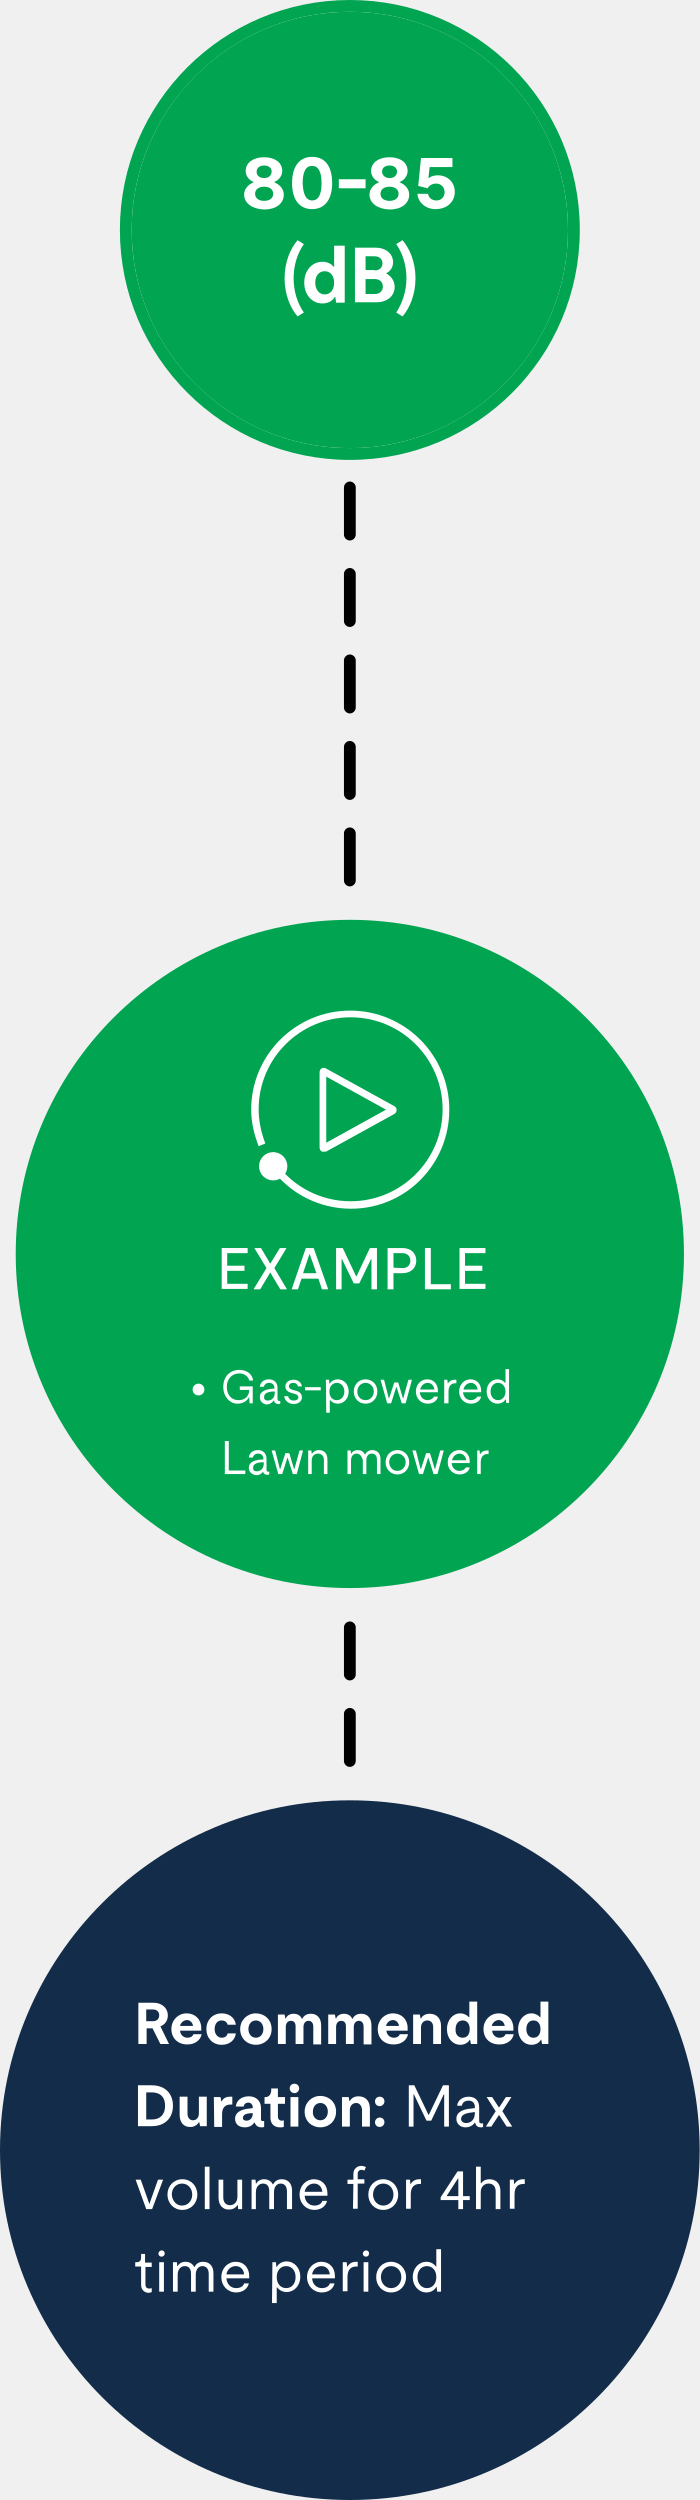
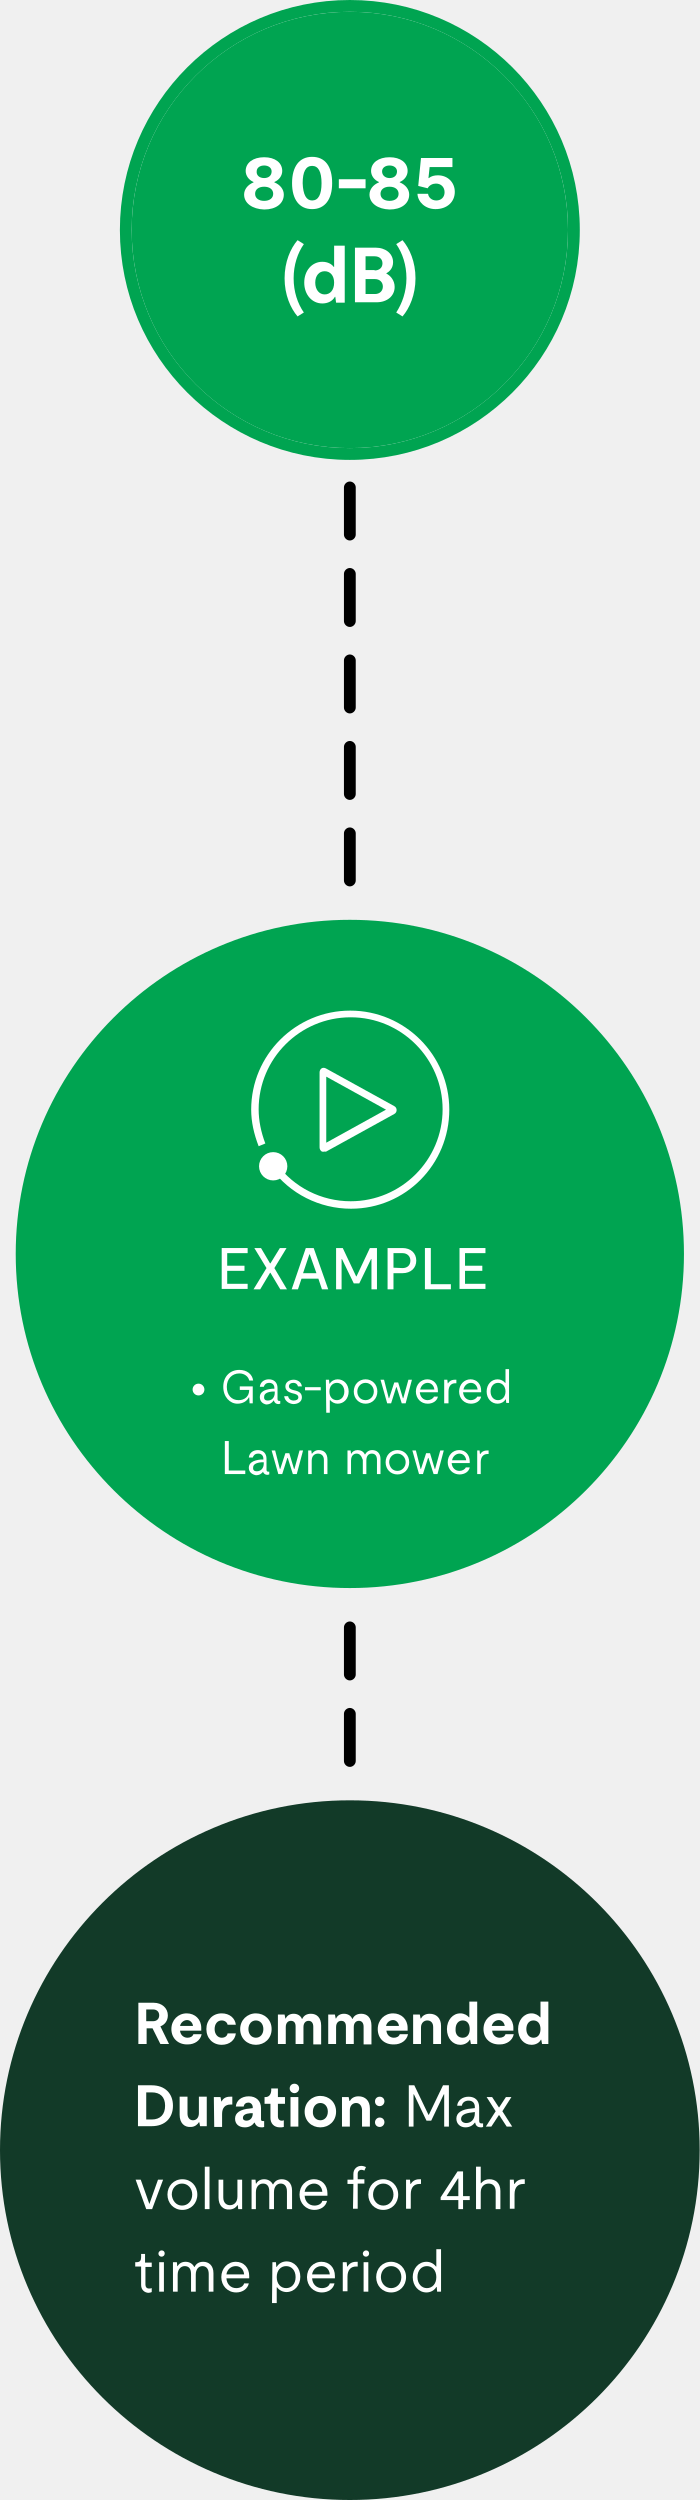
<svg xmlns="http://www.w3.org/2000/svg" version="1.1" x="0px" y="0px" viewBox="0 0 178 636" style="enable-background:new 0 0 178 636;" xml:space="preserve">
  <style type="text/css">
	.st0{fill:#00A451;}
	.st1{fill:none;}
	.st2{enable-background:new    ;}
	.st3{fill:#FFFFFF;}
- 	.st4{fill:#122C49;}
+ 	.st4{fill:#123A28;}
</style>
  <g id="Layer_2">
    <circle class="st0" cx="89" cy="58.5" r="55.5" />
  </g>
  <g id="Working_File">
    <g id="Group_199">
      <g id="Line_54">
        <path d="M89,159.5c-0.8,0-1.5-0.7-1.5-1.5v-12c0-0.8,0.7-1.5,1.5-1.5s1.5,0.7,1.5,1.5v12C90.5,158.8,89.8,159.5,89,159.5z" />
      </g>
      <g id="Line_107">
        <path d="M89,427.5c-0.8,0-1.5-0.7-1.5-1.5v-12c0-0.8,0.7-1.5,1.5-1.5s1.5,0.7,1.5,1.5v12C90.5,426.8,89.8,427.5,89,427.5z" />
      </g>
      <g id="Line_55">
        <path d="M89,181.5c-0.8,0-1.5-0.7-1.5-1.5v-12c0-0.8,0.7-1.5,1.5-1.5s1.5,0.7,1.5,1.5v12C90.5,180.8,89.8,181.5,89,181.5z" />
      </g>
      <g id="Line_167">
        <path d="M89,203.5c-0.8,0-1.5-0.7-1.5-1.5v-12c0-0.8,0.7-1.5,1.5-1.5s1.5,0.7,1.5,1.5v12C90.5,202.8,89.8,203.5,89,203.5z" />
      </g>
      <g id="Line_168">
        <path d="M89,225.5c-0.8,0-1.5-0.7-1.5-1.5v-12c0-0.8,0.7-1.5,1.5-1.5s1.5,0.7,1.5,1.5v12C90.5,224.8,89.8,225.5,89,225.5z" />
      </g>
      <g id="Line_140">
        <path d="M89,137.5c-0.8,0-1.5-0.7-1.5-1.5v-12c0-0.8,0.7-1.5,1.5-1.5s1.5,0.7,1.5,1.5v12C90.5,136.8,89.8,137.5,89,137.5z" />
      </g>
      <g id="Line_108">
        <path d="M89,449.5c-0.8,0-1.5-0.7-1.5-1.5v-12c0-0.8,0.7-1.5,1.5-1.5s1.5,0.7,1.5,1.5v12C90.5,448.8,89.8,449.5,89,449.5z" />
      </g>
      <g id="Group_184">
        <g id="Ellipse_13">
          <g>
            <circle class="st1" cx="89" cy="58.5" r="58.5" />
          </g>
          <g>
            <path class="st0" d="M89,117c-32.3,0-58.5-26.2-58.5-58.5S56.7,0,89,0s58.5,26.2,58.5,58.5S121.3,117,89,117z M89,3       C58.4,3,33.5,27.9,33.5,58.5S58.4,114,89,114s55.5-24.9,55.5-55.5S119.6,3,89,3z" />
          </g>
        </g>
        <g id="Ellipse_51">
          <circle class="st0" cx="89" cy="319" r="85" />
        </g>
        <g id="Group_47">
          <g id="Group_31">
            <g id="Group_27">
              <g id="Gas-powered_Lawn_mower">
                <g class="st2">
                  <path class="st3" d="M56.8,352.8c0-2.6,1.7-4.3,4.1-4.3c1.9,0,3.3,1.1,3.5,2.7h-1c-0.2-1-1.2-1.8-2.5-1.8          c-1.9,0-3.2,1.4-3.2,3.4c0,2.1,1.2,3.4,3,3.4c1.6,0,2.7-1,2.7-2.6H61v-0.9h3.3v4.3h-0.8l-0.1-1.5h-0.1          c-0.5,1-1.6,1.6-2.9,1.6C58.5,357.1,56.8,355.4,56.8,352.8z" />
                </g>
                <g class="st2">
                  <path class="st3" d="M66.1,355.4c0-1.2,1-1.9,3.1-2.1h0.6v-0.2c0-0.8-0.5-1.3-1.3-1.3s-1.2,0.4-1.4,1h-1          c0.1-1.1,1-1.9,2.3-1.9s2.2,0.8,2.2,2.2v2.8c0,0.4,0.2,0.5,0.5,0.5c0,0,0.1,0,0.2,0v0.7c-0.1,0-0.3,0.1-0.5,0.1          c-0.5,0-1-0.3-1.1-0.9l0,0h-0.1c-0.4,0.6-1,1-1.9,1C66.8,357.1,66.1,356.5,66.1,355.4z M68.1,356.3c1.1,0,1.8-0.8,1.8-2V354          h-0.5c-1.5,0.1-2.2,0.6-2.2,1.3C67.1,356,67.5,356.3,68.1,356.3z" />
                </g>
                <g class="st2">
                  <path class="st3" d="M72.3,355.2h1c0.1,0.6,0.6,1.1,1.4,1.1c0.7,0,1.2-0.3,1.2-0.8s-0.3-0.7-0.9-0.9l-0.8-0.2          c-1-0.3-1.6-0.8-1.6-1.7c0-1,0.9-1.7,2.1-1.7c1.1,0,2,0.7,2.1,1.7h-1c-0.1-0.5-0.5-0.9-1.2-0.9c-0.6,0-1.1,0.3-1.1,0.9          c0,0.4,0.3,0.7,1,0.9l0.8,0.2c1.1,0.3,1.5,0.9,1.5,1.7c0,1.1-1,1.7-2.2,1.7C73.4,357.1,72.4,356.3,72.3,355.2z" />
                </g>
                <g class="st2">
                  <path class="st3" d="M77.6,352.9h4v0.8h-4V352.9z" />
                </g>
                <g class="st2">
                  <path class="st3" d="M82.9,351h0.8l0.1,1h0.1c0.4-0.7,1.2-1.1,2-1.1c1.6,0,2.8,1.3,2.8,3.1s-1.2,3.1-2.8,3.1          c-0.8,0-1.5-0.4-1.9-0.9h-0.1v3.2H83L82.9,351L82.9,351z M85.7,356.2c1.1,0,1.9-0.9,1.9-2.2c0-1.3-0.8-2.2-1.9-2.2          s-1.9,0.9-1.9,2.2C83.8,355.4,84.6,356.2,85.7,356.2z" />
                </g>
                <g class="st2">
                  <path class="st3" d="M90,354c0-1.8,1.3-3.1,3-3.1s3,1.3,3,3.1c0,1.8-1.3,3.1-3,3.1S90,355.8,90,354z M93,356.2          c1.2,0,2.1-1,2.1-2.2s-0.9-2.2-2.1-2.2s-2.1,1-2.1,2.2C90.9,355.3,91.8,356.2,93,356.2z" />
                  <path class="st3" d="M96.8,351h0.9l1.2,4.7H99l1.3-4h1l1.2,4h0.1l1.3-4.7h0.9l-1.6,6h-1l-1.3-4.1h-0.1l-1.3,4.1h-1L96.8,351          z" />
                </g>
                <g class="st2">
                  <path class="st3" d="M105.8,354c0-1.8,1.3-3.1,2.9-3.1s2.7,1.2,2.7,2.9c0,0.1,0,0.3,0,0.4h-4.6c0.1,1.2,0.9,2,2,2          c0.7,0,1.4-0.4,1.6-0.9h1c-0.2,1.1-1.3,1.8-2.6,1.8C107.1,357.1,105.8,355.8,105.8,354z M110.5,353.5          c-0.1-1-0.8-1.7-1.7-1.7c-0.9,0-1.7,0.7-1.9,1.7H110.5z" />
                </g>
                <g class="st2">
                  <path class="st3" d="M113,351h0.8l0.1,0.9h0.1c0.2-0.4,0.7-0.9,1.8-0.9c0.1,0,0.2,0,0.3,0v0.9c-0.2,0-0.2,0-0.3,0          c-1,0-1.7,0.7-1.7,2.1v3H113V351z" />
                </g>
                <g class="st2">
                  <path class="st3" d="M116.8,354c0-1.8,1.3-3.1,2.9-3.1s2.7,1.2,2.7,2.9c0,0.1,0,0.3,0,0.4h-4.6c0.1,1.2,0.9,2,2,2          c0.7,0,1.4-0.4,1.6-0.9h1c-0.2,1.1-1.3,1.8-2.6,1.8C118.1,357.1,116.8,355.8,116.8,354z M121.5,353.5          c-0.1-1-0.8-1.7-1.7-1.7c-0.9,0-1.7,0.7-1.9,1.7H121.5z" />
                </g>
                <g class="st2">
                  <path class="st3" d="M128.8,357l-0.1-1h-0.1c-0.4,0.7-1.2,1.1-2,1.1c-1.6,0-2.8-1.3-2.8-3.1s1.2-3.1,2.8-3.1          c0.8,0,1.5,0.4,1.9,0.9h0.1v-3.5h0.9v8.6h-0.7V357z M126.7,356.2c1.1,0,1.9-0.9,1.9-2.2c0-1.3-0.8-2.2-1.9-2.2          s-1.9,0.9-1.9,2.2C124.8,355.3,125.6,356.2,126.7,356.2z" />
                </g>
                <g class="st2">
                  <path class="st3" d="M57.2,366.6h1v7.5h4.2v0.9h-5.2V366.6z" />
                </g>
                <g class="st2">
                  <path class="st3" d="M63.3,373.4c0-1.2,1-1.9,3.1-2.1H67v-0.2c0-0.8-0.5-1.3-1.3-1.3s-1.2,0.4-1.4,1h-1          c0.1-1.1,1-1.9,2.3-1.9s2.2,0.8,2.2,2.2v2.8c0,0.4,0.2,0.5,0.5,0.5c0,0,0.1,0,0.2,0v0.7c-0.1,0-0.3,0.1-0.5,0.1          c-0.5,0-1-0.3-1.1-0.9l0,0H67c-0.4,0.6-1,1-1.9,1C64.1,375.1,63.3,374.5,63.3,373.4z M65.3,374.3c1.1,0,1.8-0.8,1.8-2V372          h-0.5c-1.5,0.1-2.2,0.6-2.2,1.3C64.3,374,64.7,374.3,65.3,374.3z" />
                </g>
                <g class="st2">
                  <path class="st3" d="M69.1,369H70l1.2,4.7h0.1l1.3-4h1l1.2,4h0.1l1.3-4.7h0.9l-1.6,6h-1l-1.3-4.1h-0.1l-1.3,4.1h-1L69.1,369          z" />
                  <path class="st3" d="M80.9,369.8c-0.8,0-1.6,0.5-1.6,1.8v3.4h-0.9v-6h0.8l0.1,0.8h0.1c0.3-0.4,0.8-0.9,1.7-0.9          c1.3,0,2.2,0.8,2.2,2.4v3.7h-0.9v-3.6C82.4,370.3,81.7,369.8,80.9,369.8z" />
                  <path class="st3" d="M90.7,369.8c-0.7,0-1.4,0.5-1.4,1.8v3.4h-0.9v-6h0.8l0.1,0.8h0.1c0.2-0.5,0.8-0.9,1.6-0.9          c0.8,0,1.5,0.4,1.8,1.1h0.1c0.3-0.6,0.9-1.1,1.8-1.1c1.1,0,2.1,0.7,2.1,2.3v3.8h-0.9v-3.6c0-1.2-0.6-1.6-1.3-1.6          c-0.8,0-1.4,0.5-1.4,1.8v3.4h-0.9v-3.6C91.9,370.2,91.4,369.8,90.7,369.8z" />
                </g>
                <g class="st2">
                  <path class="st3" d="M98.1,372c0-1.8,1.3-3.1,3-3.1s3,1.3,3,3.1c0,1.8-1.3,3.1-3,3.1S98.1,373.8,98.1,372z M101.1,374.2          c1.2,0,2.1-1,2.1-2.2s-0.9-2.2-2.1-2.2s-2.1,1-2.1,2.2C99.1,373.3,99.9,374.2,101.1,374.2z" />
                  <path class="st3" d="M104.9,369h0.9l1.2,4.7h0.1l1.3-4h1l1.2,4h0.1l1.3-4.7h0.9l-1.6,6h-1l-1.3-4.1h-0.1l-1.3,4.1h-1          L104.9,369z" />
                </g>
                <g class="st2">
                  <path class="st3" d="M113.9,372c0-1.8,1.3-3.1,2.9-3.1s2.7,1.2,2.7,2.9c0,0.1,0,0.3,0,0.4h-4.6c0.1,1.2,0.9,2,2,2          c0.7,0,1.4-0.4,1.6-0.9h1c-0.2,1.1-1.3,1.8-2.6,1.8C115.2,375.1,113.9,373.8,113.9,372z M118.6,371.5          c-0.1-1-0.8-1.7-1.7-1.7s-1.7,0.7-1.9,1.7H118.6z" />
                  <path class="st3" d="M121.2,369h0.8l0.1,0.9h0.1c0.2-0.4,0.7-0.9,1.8-0.9c0.1,0,0.2,0,0.3,0v0.9c-0.2,0-0.2,0-0.3,0          c-1,0-1.7,0.7-1.7,2.1v3h-0.9v-6H121.2z" />
                </g>
              </g>
              <g id="Ellipse_14">
                <circle class="st3" cx="50.5" cy="353.5" r="1.5" />
              </g>
            </g>
          </g>
        </g>
        <g id="Group_46">
          <g id="Ellipse_18">
            <circle class="st4" cx="89" cy="547" r="89" />
          </g>
          <g id="Recommended_Duration:_Max_volume_for_4hr_time_period">
            <g class="st2">
              <path class="st3" d="M35.1,509.5h4c2.1,0,3.6,1.4,3.6,3.2c0,1.4-0.8,2.4-1.9,2.8L43,520h-2.2l-2-4h-1.5v4h-2.1v-10.5H35.1z         M38.9,514.2c1,0,1.6-0.6,1.6-1.5c0-0.9-0.6-1.5-1.6-1.5h-1.7v3H38.9z" />
            </g>
            <g class="st2">
              <path class="st3" d="M43.6,516.2c0-2.3,1.7-4,3.9-4c2.1,0,3.7,1.5,3.7,3.7c0,0.2,0,0.4,0,0.7h-5.4c0.1,1.1,0.9,1.8,1.9,1.8        c0.7,0,1.3-0.3,1.5-0.9h2.1c-0.3,1.6-1.8,2.6-3.5,2.6C45.4,520.2,43.6,518.6,43.6,516.2z M49.1,515.4        c-0.1-0.9-0.8-1.5-1.5-1.5c-0.8,0-1.6,0.6-1.8,1.5H49.1z" />
            </g>
            <g class="st2">
              <path class="st3" d="M52.5,516.2c0-2.3,1.6-4,3.9-4c2,0,3.4,1.2,3.6,2.9h-2.1c-0.1-0.6-0.7-1.1-1.5-1.1        c-1.1,0-1.8,0.9-1.8,2.2s0.8,2.2,1.8,2.2c0.9,0,1.4-0.5,1.5-1.1H60c-0.2,1.7-1.6,2.9-3.6,2.9        C54.1,520.2,52.5,518.5,52.5,516.2z" />
            </g>
            <g class="st2">
              <path class="st3" d="M61.1,516.2c0-2.3,1.8-4,4-4c2.2,0,4,1.6,4,4s-1.8,4-4,4S61.1,518.6,61.1,516.2z M65.1,518.4        c1.1,0,1.9-0.9,1.9-2.2s-0.8-2.2-1.9-2.2s-1.9,0.9-1.9,2.2C63.2,517.5,64,518.4,65.1,518.4z" />
              <path class="st3" d="M74,514.1c-0.7,0-1.3,0.5-1.3,1.6v4.3h-2v-7.5h1.7l0.2,1h0.1c0.3-0.7,1-1.2,2-1.2s1.8,0.5,2.1,1.3h0.1        c0.4-0.9,1.2-1.3,2.2-1.3c1.5,0,2.6,1,2.6,3v4.8h-2v-4.5c0-1-0.5-1.5-1.2-1.5s-1.3,0.5-1.3,1.6v4.3h-2v-4.5        C75.2,514.5,74.7,514.1,74,514.1z" />
              <path class="st3" d="M86.8,514.1c-0.7,0-1.3,0.5-1.3,1.6v4.3h-2v-7.5h1.7l0.2,1h0.1c0.3-0.7,1-1.2,2-1.2s1.8,0.5,2.1,1.3h0.1        c0.4-0.9,1.2-1.3,2.2-1.3c1.5,0,2.6,1,2.6,3v4.8h-2v-4.5c0-1-0.5-1.5-1.2-1.5s-1.3,0.5-1.3,1.6v4.3h-2v-4.5        C88,514.5,87.5,514.1,86.8,514.1z" />
              <path class="st3" d="M96.1,516.2c0-2.3,1.7-4,3.9-4c2.1,0,3.7,1.5,3.7,3.7c0,0.2,0,0.4,0,0.7h-5.4c0.1,1.1,0.9,1.8,1.9,1.8        c0.7,0,1.3-0.3,1.5-0.9h2.1c-0.3,1.6-1.8,2.6-3.5,2.6C97.8,520.2,96.1,518.6,96.1,516.2z M101.5,515.4        c-0.1-0.9-0.8-1.5-1.5-1.5c-0.8,0-1.6,0.6-1.8,1.5H101.5z" />
              <path class="st3" d="M108.7,514c-0.8,0-1.6,0.6-1.6,1.8v4.2h-2v-7.5h1.7l0.2,1h0.1c0.3-0.6,1-1.2,2.2-1.2        c1.7,0,2.9,1.1,2.9,3.1v4.6h-2v-4.3C110.2,514.6,109.6,514,108.7,514z" />
              <path class="st3" d="M119.8,520l-0.2-1.1h-0.1c-0.4,0.8-1.4,1.3-2.4,1.3c-1.9,0-3.4-1.6-3.4-4c0-2.3,1.5-4,3.4-4        c1,0,1.8,0.5,2.2,1h0.1v-4h2V520H119.8z M117.7,518.4c1.1,0,1.8-0.8,1.8-2.2s-0.7-2.2-1.8-2.2s-1.8,0.9-1.8,2.2        C115.8,517.6,116.6,518.4,117.7,518.4z" />
              <path class="st3" d="M123,516.2c0-2.3,1.7-4,3.9-4c2.1,0,3.7,1.5,3.7,3.7c0,0.2,0,0.4,0,0.7h-5.4c0.1,1.1,0.9,1.8,1.9,1.8        c0.7,0,1.3-0.3,1.5-0.9h2.1c-0.3,1.6-1.8,2.6-3.5,2.6C124.7,520.2,123,518.6,123,516.2z M128.4,515.4        c-0.1-0.9-0.8-1.5-1.5-1.5c-0.8,0-1.6,0.6-1.8,1.5H128.4z" />
              <path class="st3" d="M137.9,520l-0.2-1.1h-0.1c-0.4,0.8-1.3,1.3-2.4,1.3c-1.9,0-3.4-1.6-3.4-4c0-2.3,1.5-4,3.4-4        c1,0,1.8,0.5,2.2,1h0.1v-4h2V520H137.9z M135.7,518.4c1.1,0,1.8-0.8,1.8-2.2s-0.7-2.2-1.8-2.2s-1.8,0.9-1.8,2.2        C133.9,517.6,134.7,518.4,135.7,518.4z" />
            </g>
            <g class="st2">
              <path class="st3" d="M35.1,530.5h3.5c3.4,0,5.4,2.1,5.4,5.2s-2,5.2-5.4,5.2h-3.5V530.5z M38.6,539.2c2.2,0,3.4-1.3,3.4-3.5        s-1.2-3.4-3.4-3.4h-1.4v6.9H38.6z" />
            </g>
            <g class="st2">
              <path class="st3" d="M45.7,538v-4.6h2v4.3c0,1.1,0.6,1.7,1.4,1.7s1.5-0.6,1.5-1.8v-4.2h2v7.5h-1.7l-0.2-1h-0.1        c-0.3,0.5-1,1.2-2.1,1.2C46.9,541.2,45.7,540.1,45.7,538z" />
            </g>
            <g class="st2">
              <path class="st3" d="M54.4,533.5h1.7l0.2,1.1h0.1c0.3-0.7,1-1.2,2.1-1.2c0.2,0,0.4,0,0.6,0v2c-0.2,0-0.4,0-0.5,0        c-1.3,0-2.1,0.8-2.1,2.4v3.3h-2L54.4,533.5L54.4,533.5z" />
            </g>
            <g class="st2">
              <path class="st3" d="M59.8,539c0-1.5,1.3-2.4,3.8-2.6l0.7-0.1v-0.2c0-0.7-0.5-1.2-1.1-1.2s-1.1,0.3-1.2,1h-2        c0.1-1.5,1.4-2.6,3.3-2.6c1.9,0,3.1,1.2,3.1,3v2.8c0,0.4,0.1,0.5,0.6,0.5h0.2v1.5c-0.2,0.1-0.5,0.1-0.7,0.1        c-0.7,0-1.4-0.3-1.7-1.2h-0.1c-0.5,0.7-1.3,1.2-2.4,1.2C60.7,541.2,59.8,540.3,59.8,539z M62.7,539.5c1,0,1.6-0.8,1.6-1.8        v-0.1h-0.6c-1.3,0.1-1.9,0.5-1.9,1.2C61.8,539.3,62.2,539.5,62.7,539.5z" />
            </g>
            <g class="st2">
              <path class="st3" d="M68.8,538.8v-3.6h-1.5v-1.7h0.2c0.9,0,1.4-0.6,1.5-1.6v-0.6h1.7v2.2h1.8v1.7h-1.8v3.3c0,0.6,0.4,1,0.9,1        c0.2,0,0.4,0,0.6-0.1v1.7c-0.3,0.1-0.7,0.1-1,0.1C69.7,541.2,68.8,540.2,68.8,538.8z" />
            </g>
            <g class="st2">
              <path class="st3" d="M74.9,530.1c0.7,0,1.2,0.5,1.2,1.2s-0.6,1.2-1.2,1.2s-1.2-0.5-1.2-1.2C73.7,530.6,74.2,530.1,74.9,530.1z         M73.9,533.5h2v7.5h-2V533.5z" />
              <path class="st3" d="M77.5,537.2c0-2.3,1.8-4,4-4s4,1.6,4,4s-1.8,4-4,4S77.5,539.6,77.5,537.2z M81.5,539.4        c1.1,0,1.9-0.9,1.9-2.2s-0.8-2.2-1.9-2.2s-1.9,0.9-1.9,2.2C79.5,538.5,80.4,539.4,81.5,539.4z" />
            </g>
            <g class="st2">
              <path class="st3" d="M90.6,535c-0.8,0-1.6,0.6-1.6,1.8v4.2h-2v-7.5h1.7l0.2,1H89c0.3-0.6,1-1.2,2.2-1.2c1.7,0,2.9,1.1,2.9,3.1        v4.6h-2v-4.3C92,535.6,91.4,535,90.6,535z" />
            </g>
            <g class="st2">
              <path class="st3" d="M96.6,533.4c0.7,0,1.2,0.5,1.2,1.2c0,0.6-0.5,1.2-1.2,1.2s-1.2-0.5-1.2-1.2S95.9,533.4,96.6,533.4z         M95.4,539.9c0-0.6,0.5-1.2,1.2-1.2s1.2,0.5,1.2,1.2c0,0.6-0.5,1.2-1.2,1.2C95.9,541.1,95.4,540.6,95.4,539.9z" />
            </g>
            <g class="st2">
              <path class="st3" d="M103.9,530.5h1.5l3.6,7.5h0.1l3.6-7.5h1.5V541H113v-8.2h-0.1l-3.2,6.7h-1.2l-3.2-6.7h-0.1v8.2H104v-10.5        H103.9z" />
            </g>
            <g class="st2">
              <path class="st3" d="M116.1,539c0-1.5,1.3-2.4,3.9-2.6l0.8-0.1V536c0-1-0.6-1.6-1.6-1.6c-0.9,0-1.6,0.5-1.7,1.3h-1.2        c0.1-1.3,1.3-2.3,2.9-2.3c1.7,0,2.7,1,2.7,2.7v3.5c0,0.5,0.3,0.6,0.7,0.6c0.1,0,0.1,0,0.3,0v0.9c-0.2,0.1-0.4,0.1-0.6,0.1        c-0.6,0-1.3-0.3-1.4-1.2l0,0h-0.1c-0.5,0.7-1.3,1.2-2.4,1.2C117.1,541.2,116.1,540.3,116.1,539z M118.6,540.1        c1.3,0,2.2-1,2.2-2.5v-0.3l-0.7,0.1c-1.9,0.2-2.8,0.7-2.8,1.7C117.3,539.7,117.9,540.1,118.6,540.1z" />
              <path class="st3" d="M126.1,537.1l-2.3-3.6h1.4l1.7,2.6h0.1l1.7-2.6h1.4l-2.3,3.6l2.5,3.9h-1.4l-1.9-2.9h-0.1L125,541h-1.4        L126.1,537.1z" />
            </g>
            <g class="st2">
              <path class="st3" d="M34.5,554.5h1.3l2.2,6.2l0,0l2.2-6.2h1.3l-2.8,7.5h-1.5L34.5,554.5z" />
            </g>
            <g class="st2">
              <path class="st3" d="M42.6,558.3c0-2.2,1.6-3.9,3.8-3.9s3.8,1.7,3.8,3.9s-1.6,3.9-3.8,3.9S42.6,560.5,42.6,558.3z M46.3,561.1        c1.5,0,2.6-1.2,2.6-2.8s-1.1-2.8-2.6-2.8s-2.6,1.2-2.6,2.8C43.8,559.8,44.8,561.1,46.3,561.1z" />
              <path class="st3" d="M52.1,551.2h1.2V562h-1.2V551.2z" />
              <path class="st3" d="M55.6,559.1v-4.6h1.2v4.5c0,1.4,0.8,2,1.7,2c1,0,1.9-0.7,1.9-2.2v-4.3h1.2v7.5h-1l-0.1-1h-0.1        c-0.3,0.5-1,1.1-2.1,1.1C56.8,562.2,55.6,561.1,55.6,559.1z" />
              <path class="st3" d="M66.9,555.5c-0.9,0-1.8,0.7-1.8,2.2v4.3H64v-7.5h1l0.1,1h0.1c0.3-0.6,1-1.1,2-1.1s1.8,0.5,2.2,1.3h0.1        c0.4-0.8,1.1-1.3,2.2-1.3c1.4,0,2.6,0.9,2.6,2.9v4.7H73v-4.5c0-1.4-0.7-2-1.6-2s-1.7,0.7-1.7,2.2v4.3h-1.2v-4.5        C68.5,556,67.8,555.5,66.9,555.5z" />
              <path class="st3" d="M76.2,558.3c0-2.2,1.6-3.9,3.7-3.9c2,0,3.4,1.5,3.4,3.6c0,0.2,0,0.3,0,0.6h-5.8c0.1,1.5,1.1,2.5,2.5,2.5        c0.9,0,1.8-0.4,2-1.2h1.2c-0.3,1.4-1.6,2.3-3.2,2.3C77.8,562.2,76.2,560.5,76.2,558.3z M82,557.6c-0.1-1.3-1-2.1-2.1-2.1        s-2.2,0.8-2.4,2.1H82z" />
            </g>
            <g class="st2">
              <path class="st3" d="M89.9,555.6h-1.5v-1.1h1.5v-1.4c0-1.4,1-2.1,2-2.1c0.5,0,1,0.2,1.2,0.3l-0.4,0.9        c-0.2-0.1-0.5-0.2-0.7-0.2c-0.6,0-1,0.4-1,1v1.4h1.7v1.1H91v6.4h-1.2L89.9,555.6L89.9,555.6z" />
            </g>
            <g class="st2">
              <path class="st3" d="M93.7,558.3c0-2.2,1.6-3.9,3.8-3.9c2.1,0,3.8,1.7,3.8,3.9s-1.6,3.9-3.8,3.9        C95.3,562.2,93.7,560.5,93.7,558.3z M97.5,561.1c1.5,0,2.6-1.2,2.6-2.8s-1.1-2.8-2.6-2.8s-2.6,1.2-2.6,2.8        C94.9,559.8,96,561.1,97.5,561.1z" />
              <path class="st3" d="M103.3,554.5h1l0.1,1.1h0.1c0.3-0.5,0.9-1.2,2.2-1.2c0.2,0,0.3,0,0.4,0v1.2c-0.2,0-0.3,0-0.4,0        c-1.3,0-2.2,0.8-2.2,2.6v3.7h-1.2V554.5z" />
            </g>
            <g class="st2">
              <path class="st3" d="M116.6,559.7h-4.5V559l4.3-6.6h1.4v6.3h1.7v1h-1.7v2.3h-1.2C116.6,562,116.6,559.7,116.6,559.7z         M116.6,558.7v-4.5h-0.1l-2.9,4.5H116.6z" />
            </g>
            <g class="st2">
              <path class="st3" d="M124.3,555.5c-1,0-2,0.7-2,2.2v4.3h-1.2v-10.8h1.2v4.2h0.1c0.2-0.3,0.9-1,2.1-1c1.6,0,2.8,1,2.8,3v4.6        h-1.2v-4.5C126.1,556.1,125.3,555.5,124.3,555.5z" />
              <path class="st3" d="M129.7,554.5h1l0.1,1.1h0.1c0.3-0.5,0.9-1.2,2.2-1.2c0.2,0,0.3,0,0.4,0v1.2c-0.2,0-0.3,0-0.4,0        c-1.3,0-2.2,0.8-2.2,2.6v3.7h-1.2L129.7,554.5L129.7,554.5z" />
            </g>
            <g class="st2">
              <path class="st3" d="M35.9,581.3v-4.7h-1.5v-1.1h0.3c0.9,0,1.2-0.4,1.2-1.3v-0.8h1v2.2h1.7v1.1H37v4.5c0,0.6,0.3,1,0.9,1        c0.2,0,0.5,0,0.7-0.1v1c-0.2,0.1-0.5,0.2-0.9,0.2C36.7,583.2,35.9,582.5,35.9,581.3z" />
            </g>
            <g class="st2">
              <path class="st3" d="M41.1,572.5c0.5,0,0.8,0.3,0.8,0.8s-0.4,0.8-0.8,0.8c-0.4,0-0.8-0.3-0.8-0.8        C40.3,572.9,40.7,572.5,41.1,572.5z M40.5,575.5h1.2v7.5h-1.2V575.5z" />
              <path class="st3" d="M47,576.5c-0.9,0-1.8,0.7-1.8,2.2v4.3H44v-7.5h1l0.1,1h0.1c0.3-0.6,1-1.1,2-1.1s1.8,0.5,2.2,1.3h0.1        c0.4-0.8,1.1-1.3,2.2-1.3c1.4,0,2.6,0.9,2.6,2.9v4.7h-1.2v-4.5c0-1.4-0.7-2-1.6-2c-0.9,0-1.7,0.7-1.7,2.2v4.3h-1.2v-4.5        C48.6,577,47.9,576.5,47,576.5z" />
              <path class="st3" d="M56.3,579.3c0-2.2,1.6-3.9,3.7-3.9c2,0,3.4,1.5,3.4,3.6c0,0.2,0,0.3,0,0.6h-5.8c0.1,1.5,1.1,2.5,2.5,2.5        c0.9,0,1.8-0.4,2-1.2h1.2c-0.3,1.4-1.6,2.3-3.2,2.3C57.9,583.2,56.3,581.5,56.3,579.3z M62.1,578.6c-0.1-1.3-1-2.1-2.1-2.1        c-1.2,0-2.2,0.8-2.4,2.1H62.1z" />
            </g>
            <g class="st2">
              <path class="st3" d="M69.3,575.5h0.9l0.1,1.2h0.1c0.5-0.9,1.5-1.4,2.5-1.4c2,0,3.5,1.7,3.5,3.9s-1.5,3.9-3.5,3.9        c-1,0-1.9-0.5-2.4-1.2h-0.1v4h-1.2L69.3,575.5L69.3,575.5z M72.8,582.1c1.4,0,2.4-1.1,2.4-2.8s-1-2.8-2.4-2.8        s-2.4,1.1-2.4,2.8S71.4,582.1,72.8,582.1z" />
            </g>
            <g class="st2">
              <path class="st3" d="M78.1,579.3c0-2.2,1.6-3.9,3.7-3.9c2,0,3.4,1.5,3.4,3.6c0,0.2,0,0.3,0,0.6h-5.8c0.1,1.5,1.1,2.5,2.5,2.5        c0.9,0,1.8-0.4,2-1.2h1.2c-0.3,1.4-1.6,2.3-3.2,2.3C79.7,583.2,78.1,581.5,78.1,579.3z M83.9,578.6c-0.1-1.3-1-2.1-2.1-2.1        c-1.2,0-2.2,0.8-2.4,2.1H83.9z" />
            </g>
            <g class="st2">
              <path class="st3" d="M87.2,575.5h1l0.1,1.1h0.1c0.3-0.5,0.9-1.2,2.2-1.2c0.2,0,0.3,0,0.4,0v1.2c-0.2,0-0.3,0-0.4,0        c-1.3,0-2.2,0.8-2.2,2.6v3.7h-1.2V575.5z" />
            </g>
            <g class="st2">
              <path class="st3" d="M93.1,572.5c0.5,0,0.8,0.3,0.8,0.8s-0.4,0.8-0.8,0.8s-0.8-0.3-0.8-0.8C92.3,572.9,92.7,572.5,93.1,572.5z         M92.5,575.5h1.2v7.5h-1.2V575.5z" />
            </g>
            <g class="st2">
              <path class="st3" d="M95.7,579.3c0-2.2,1.6-3.9,3.8-3.9c2.1,0,3.8,1.7,3.8,3.9s-1.6,3.9-3.8,3.9        C97.3,583.2,95.7,581.5,95.7,579.3z M99.5,582.1c1.5,0,2.6-1.2,2.6-2.8s-1.1-2.8-2.6-2.8s-2.6,1.2-2.6,2.8        C96.9,580.8,98,582.1,99.5,582.1z" />
            </g>
            <g class="st2">
              <path class="st3" d="M111.2,583l-0.1-1.2H111c-0.5,0.9-1.5,1.4-2.5,1.4c-2,0-3.5-1.7-3.5-3.9s1.5-3.9,3.5-3.9        c1,0,1.9,0.5,2.4,1.2h0.1v-4.4h1.2V583H111.2z M108.6,582.1c1.4,0,2.4-1.1,2.4-2.8s-1-2.8-2.4-2.8s-2.4,1.1-2.4,2.8        C106.2,580.9,107.2,582.1,108.6,582.1z" />
            </g>
          </g>
        </g>
        <g id="Group_133">
          <g id="_dB_">
            <g class="st2">
              <path class="st3" d="M74.7,70.8c0,3.4,1,6.4,2.6,8.7l-1.6,1c-1.8-2.1-3.3-5.5-3.3-9.7s1.5-7.6,3.3-9.7l1.6,1        C75.7,64.4,74.7,67.4,74.7,70.8z" />
            </g>
            <g class="st2">
              <path class="st3" d="M85.5,77l-0.2-1.5h-0.1c-0.6,1.1-1.8,1.7-3.2,1.7c-2.6,0-4.6-2.2-4.6-5.3c0-3.1,2-5.3,4.6-5.3        c1.4,0,2.4,0.6,2.9,1.3H85v-5.4h2.7V77H85.5z M82.6,74.9c1.4,0,2.4-1.1,2.4-3c0-1.8-1-2.9-2.4-2.9s-2.4,1.1-2.4,2.9        S81.2,74.9,82.6,74.9z" />
            </g>
            <g class="st2">
              <path class="st3" d="M90.2,63h5.3c2.7,0,4.5,1.6,4.5,3.7c0,1.5-0.9,2.4-1.7,2.8v0.1c1,0.5,2.1,1.7,2.1,3.4        c0,2.3-1.9,3.9-4.6,3.9h-5.5V63H90.2z M95.3,68.8c1.2,0,2-0.7,2-1.8s-0.8-1.8-2-1.8H93v3.5h2.3V68.8z M95.4,74.8        c1.2,0,2-0.8,2-1.9s-0.8-1.9-2-1.9H93v3.8H95.4z" />
            </g>
            <g class="st2">
              <path class="st3" d="M103.4,70.8c0-3.4-1-6.4-2.6-8.7l1.6-1c1.8,2.1,3.3,5.5,3.3,9.7s-1.5,7.6-3.3,9.7l-1.6-1        C102.3,77.2,103.4,74.2,103.4,70.8z" />
            </g>
          </g>
          <g id="_80-85">
            <g class="st2">
              <path class="st3" d="M62.1,49.5c0-1.3,0.9-2.5,2.4-3.1v-0.1c-1.2-0.5-2-1.6-2-2.8c0-2.1,1.9-3.5,4.7-3.5        c2.8,0,4.6,1.4,4.6,3.5c0,1.2-0.8,2.3-2,2.8v0.1c1.5,0.6,2.4,1.8,2.4,3.1c0,2.3-2,3.8-5,3.8C64.2,53.2,62.1,51.7,62.1,49.5z         M67.2,51.1c1.4,0,2.3-0.7,2.3-1.8s-0.9-1.8-2.3-1.8s-2.3,0.7-2.3,1.8C64.9,50.4,65.8,51.1,67.2,51.1z M67.2,45.3        c1.1,0,1.9-0.6,1.9-1.7c0-0.9-0.8-1.5-1.9-1.5s-1.9,0.6-1.9,1.5C65.2,44.6,66,45.3,67.2,45.3z" />
            </g>
            <g class="st2">
              <path class="st3" d="M74.3,46.6c0-4.3,1.9-6.7,5.1-6.7c3.3,0,5.1,2.4,5.1,6.7c0,4.2-1.9,6.6-5.1,6.6        C76.2,53.2,74.3,50.8,74.3,46.6z M79.4,51c1.6,0,2.4-1.5,2.4-4.4s-0.8-4.4-2.4-4.4S77,43.7,77,46.6C77.1,49.5,77.9,51,79.4,51        z" />
            </g>
            <g class="st2">
              <path class="st3" d="M86.2,45.6H93v2.3h-6.8V45.6z" />
            </g>
            <g class="st2">
              <path class="st3" d="M94,49.5c0-1.3,0.9-2.5,2.4-3.1v-0.1c-1.2-0.5-2-1.6-2-2.8c0-2.1,1.9-3.5,4.7-3.5c2.8,0,4.6,1.4,4.6,3.5        c0,1.2-0.8,2.3-2,2.8v0.1c1.5,0.6,2.4,1.8,2.4,3.1c0,2.3-2,3.8-5,3.8C96.1,53.2,94,51.7,94,49.5z M99.1,51.1        c1.4,0,2.3-0.7,2.3-1.8s-0.9-1.8-2.3-1.8s-2.3,0.7-2.3,1.8C96.8,50.4,97.7,51.1,99.1,51.1z M99.1,45.3c1.1,0,1.9-0.6,1.9-1.7        c0-0.9-0.8-1.5-1.9-1.5s-1.9,0.6-1.9,1.5C97.2,44.6,98,45.3,99.1,45.3z" />
              <path class="st3" d="M106.2,49.3h2.7c0.1,0.9,0.9,1.7,2.1,1.7s2.1-0.8,2.1-2.1s-0.9-2.2-2.2-2.2c-0.8,0-1.7,0.4-2.1,1.2        l-2.4-0.6l0.7-7.1h8v2.3h-5.8l-0.3,2.8h0.1c0.6-0.5,1.4-0.7,2.3-0.7c2.6,0,4.3,1.9,4.3,4.2c0,2.6-2,4.4-4.9,4.4        C108.2,53.2,106.3,51.4,106.2,49.3z" />
            </g>
          </g>
        </g>
        <g id="Group_176">
          <g id="Group_170">
            <g id="Path_22">
              <path class="st1" d="M174,319c0-46.9-38.1-85-85-85S4,272.1,4,319H174z" />
            </g>
          </g>
          <g id="EXAMPLE">
            <g class="st2">
              <path class="st3" d="M56.4,317.5H63v1.3h-5.2v3.2h4.4v1.3h-4.4v3.3H63v1.3h-6.6V317.5z" />
              <path class="st3" d="M67.8,322.6l-3.1-5.1h1.7l2.3,3.9h0.1l2.4-3.9h1.7l-3.1,5.1L73,328h-1.7l-2.5-4.2h-0.1l-2.5,4.2h-1.7        L67.8,322.6z" />
              <path class="st3" d="M77.8,317.5h2l3.7,10.5h-1.6l-0.9-2.7h-4.3l-0.9,2.7h-1.6L77.8,317.5z M80.5,323.9l-1.7-4.8h-0.1        l-1.6,4.8H80.5z" />
              <path class="st3" d="M85.4,317.5h1.8l3.4,7.2h0.1l3.4-7.2h1.8V328h-1.4v-7.7h-0.1l-3,6.2H90l-3-6.2h-0.1v7.7h-1.4v-10.5H85.4z        " />
              <path class="st3" d="M98.7,317.5h3.7c2.1,0,3.5,1.3,3.5,3.2s-1.4,3.2-3.5,3.2h-2.3v4.1h-1.5v-10.5H98.7z M102.4,322.6        c1.2,0,2-0.7,2-1.9c0-1.1-0.8-1.9-2-1.9h-2.3v3.7L102.4,322.6L102.4,322.6z" />
              <path class="st3" d="M108.1,317.5h1.5v9.2h5.1v1.3h-6.6V317.5z" />
              <path class="st3" d="M116.9,317.5h6.6v1.3h-5.2v3.2h4.4v1.3h-4.4v3.3h5.2v1.3h-6.6V317.5z" />
            </g>
          </g>
        </g>
      </g>
    </g>
    <g>
      <path class="st3" d="M89.3,307.5c-8,0-15.6-3.8-20.3-10.3l1.4-1.1c4.4,6,11.4,9.5,18.8,9.5c12.9,0,23.4-10.5,23.4-23.4    s-10.5-23.4-23.4-23.4s-23.4,10.5-23.4,23.4c0,2.9,0.6,5.8,1.7,8.7l-1.7,0.7c-1.2-3.1-1.9-6.2-1.9-9.3c0-13.9,11.3-25.2,25.2-25.2    s25.2,11.3,25.2,25.2S103.2,307.5,89.3,307.5L89.3,307.5z" />
    </g>
    <g>
      <path class="st3" d="M82.3,293c-0.2,0-0.4,0-0.5-0.1c-0.3-0.2-0.5-0.6-0.5-1v-19.1c0-0.4,0.2-0.8,0.5-1s0.7-0.2,1.1,0l17.4,9.6    c0.4,0.2,0.6,0.6,0.6,1s-0.2,0.8-0.6,1L82.9,293C82.6,292.9,82.5,293,82.3,293L82.3,293z M83,273.9v16.8l15.2-8.4L83,273.9    L83,273.9z M99.4,281.7L99.4,281.7L99.4,281.7z" />
    </g>
    <g>
      <circle class="st3" cx="69.5" cy="296.7" r="3.6" />
    </g>
  </g>
</svg>
